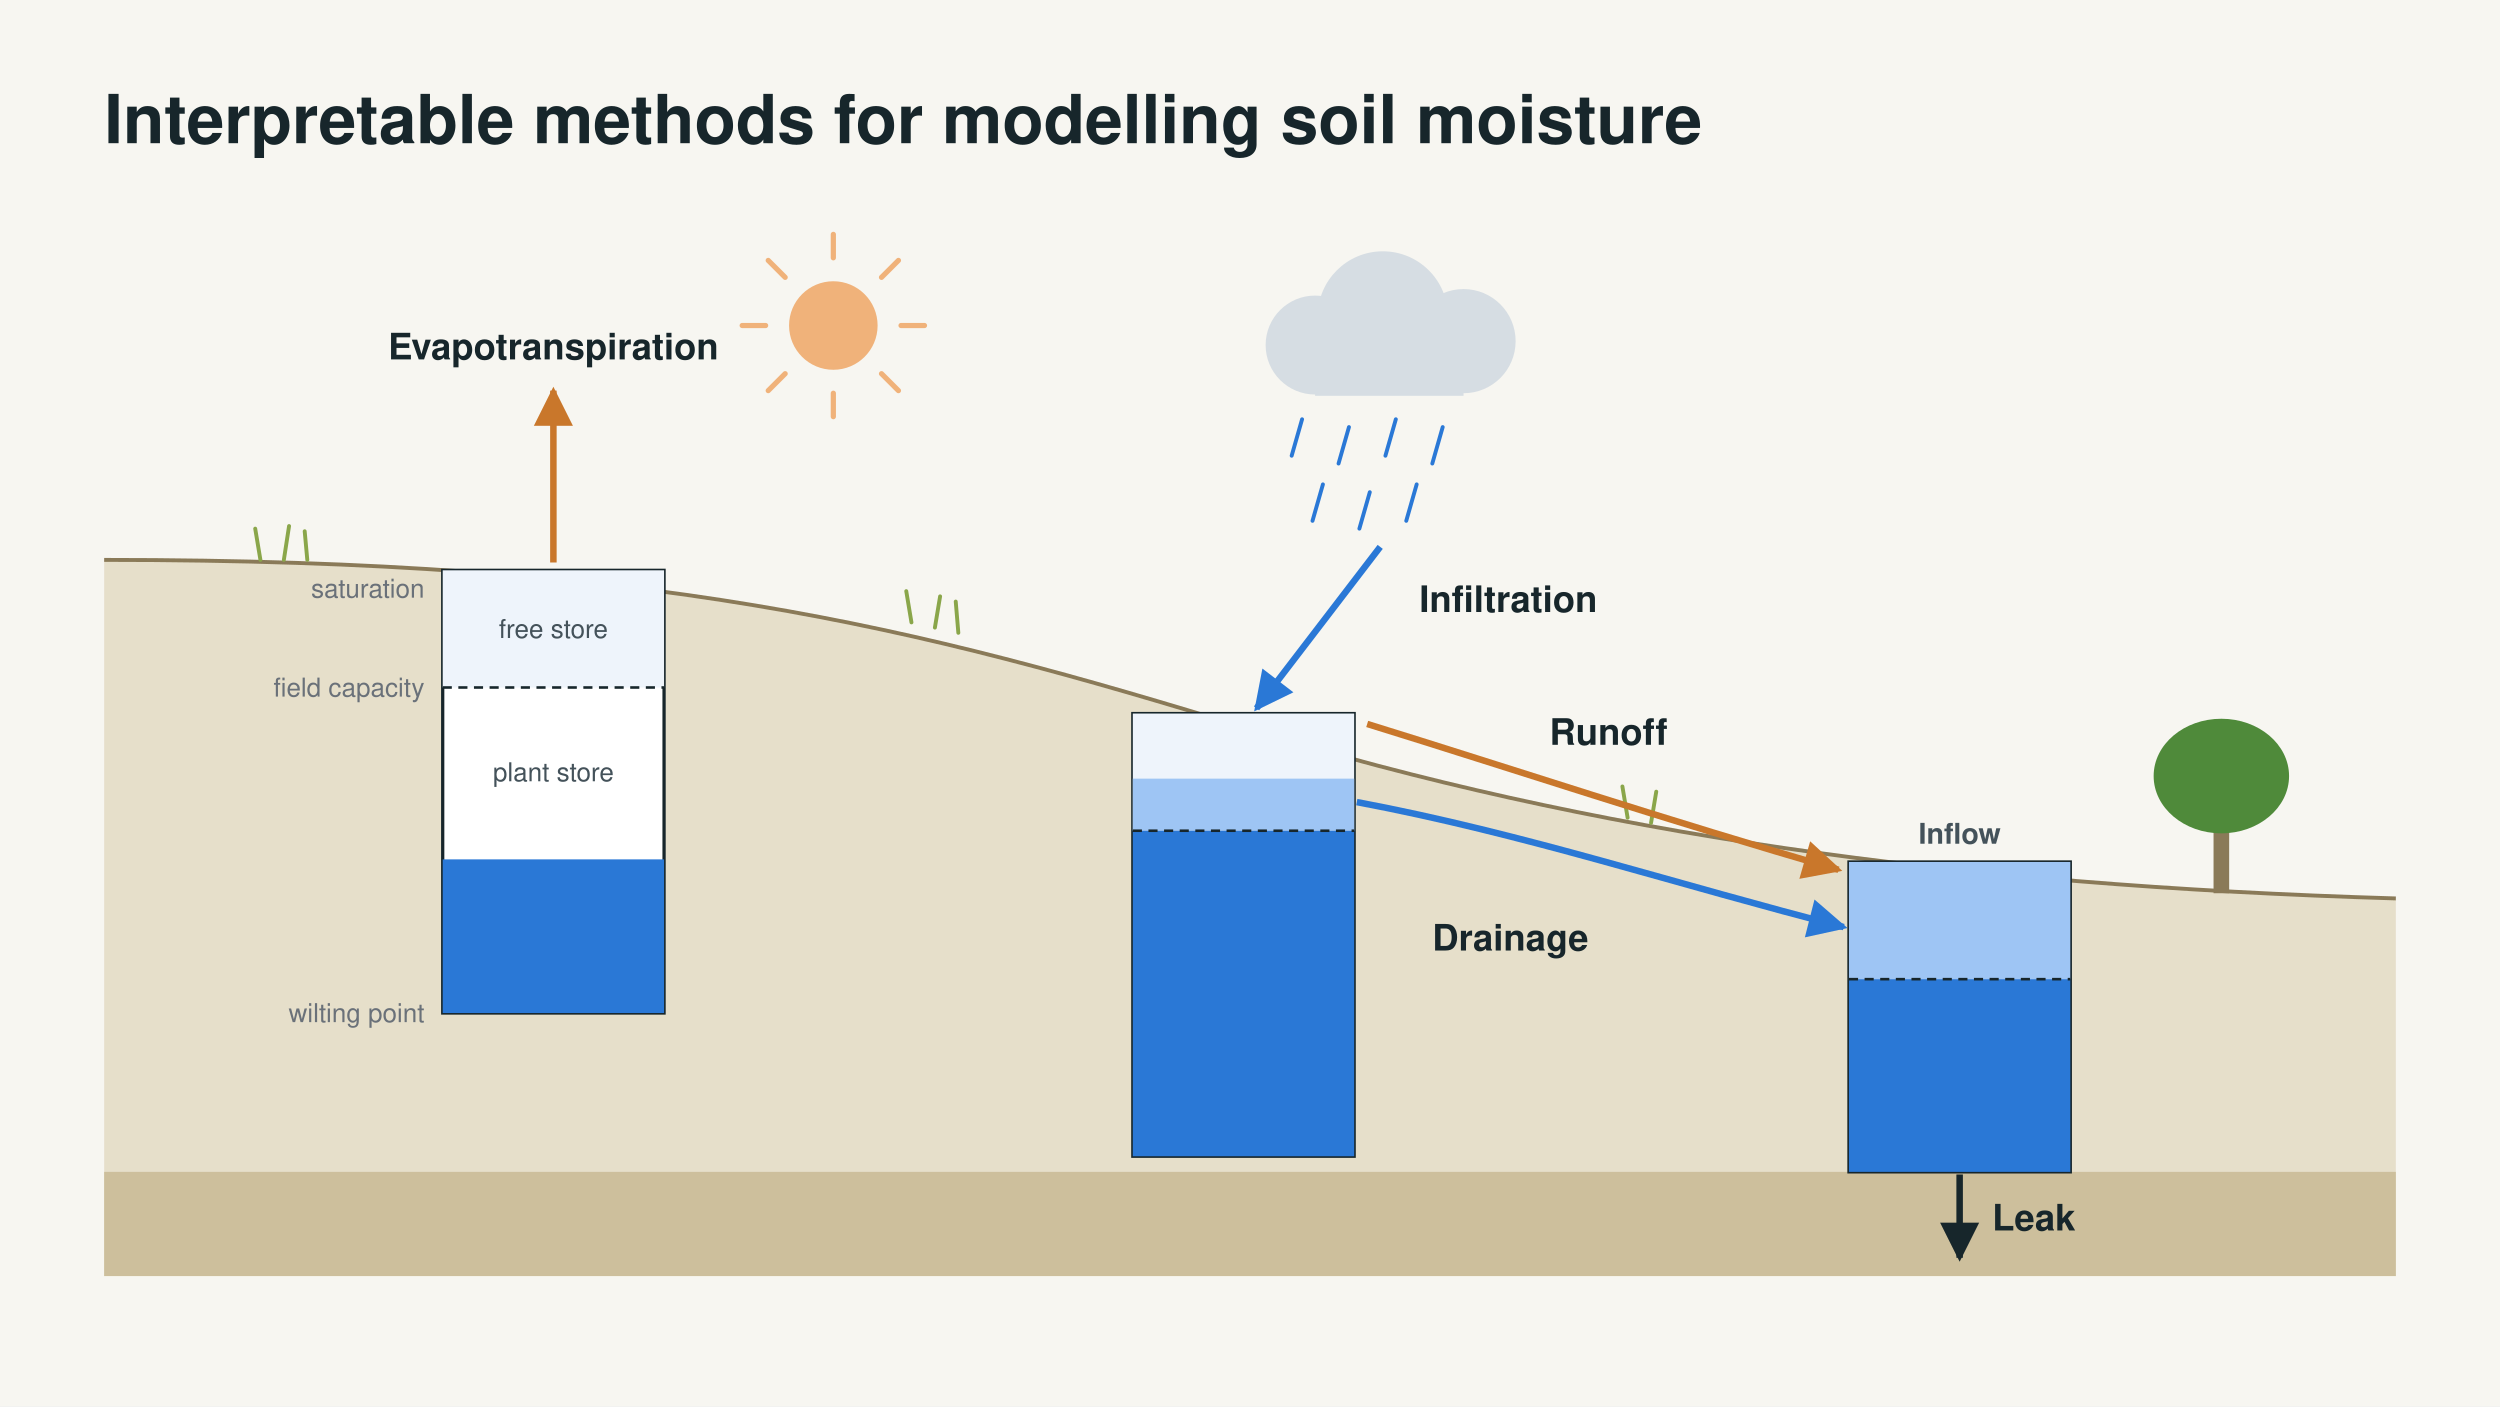
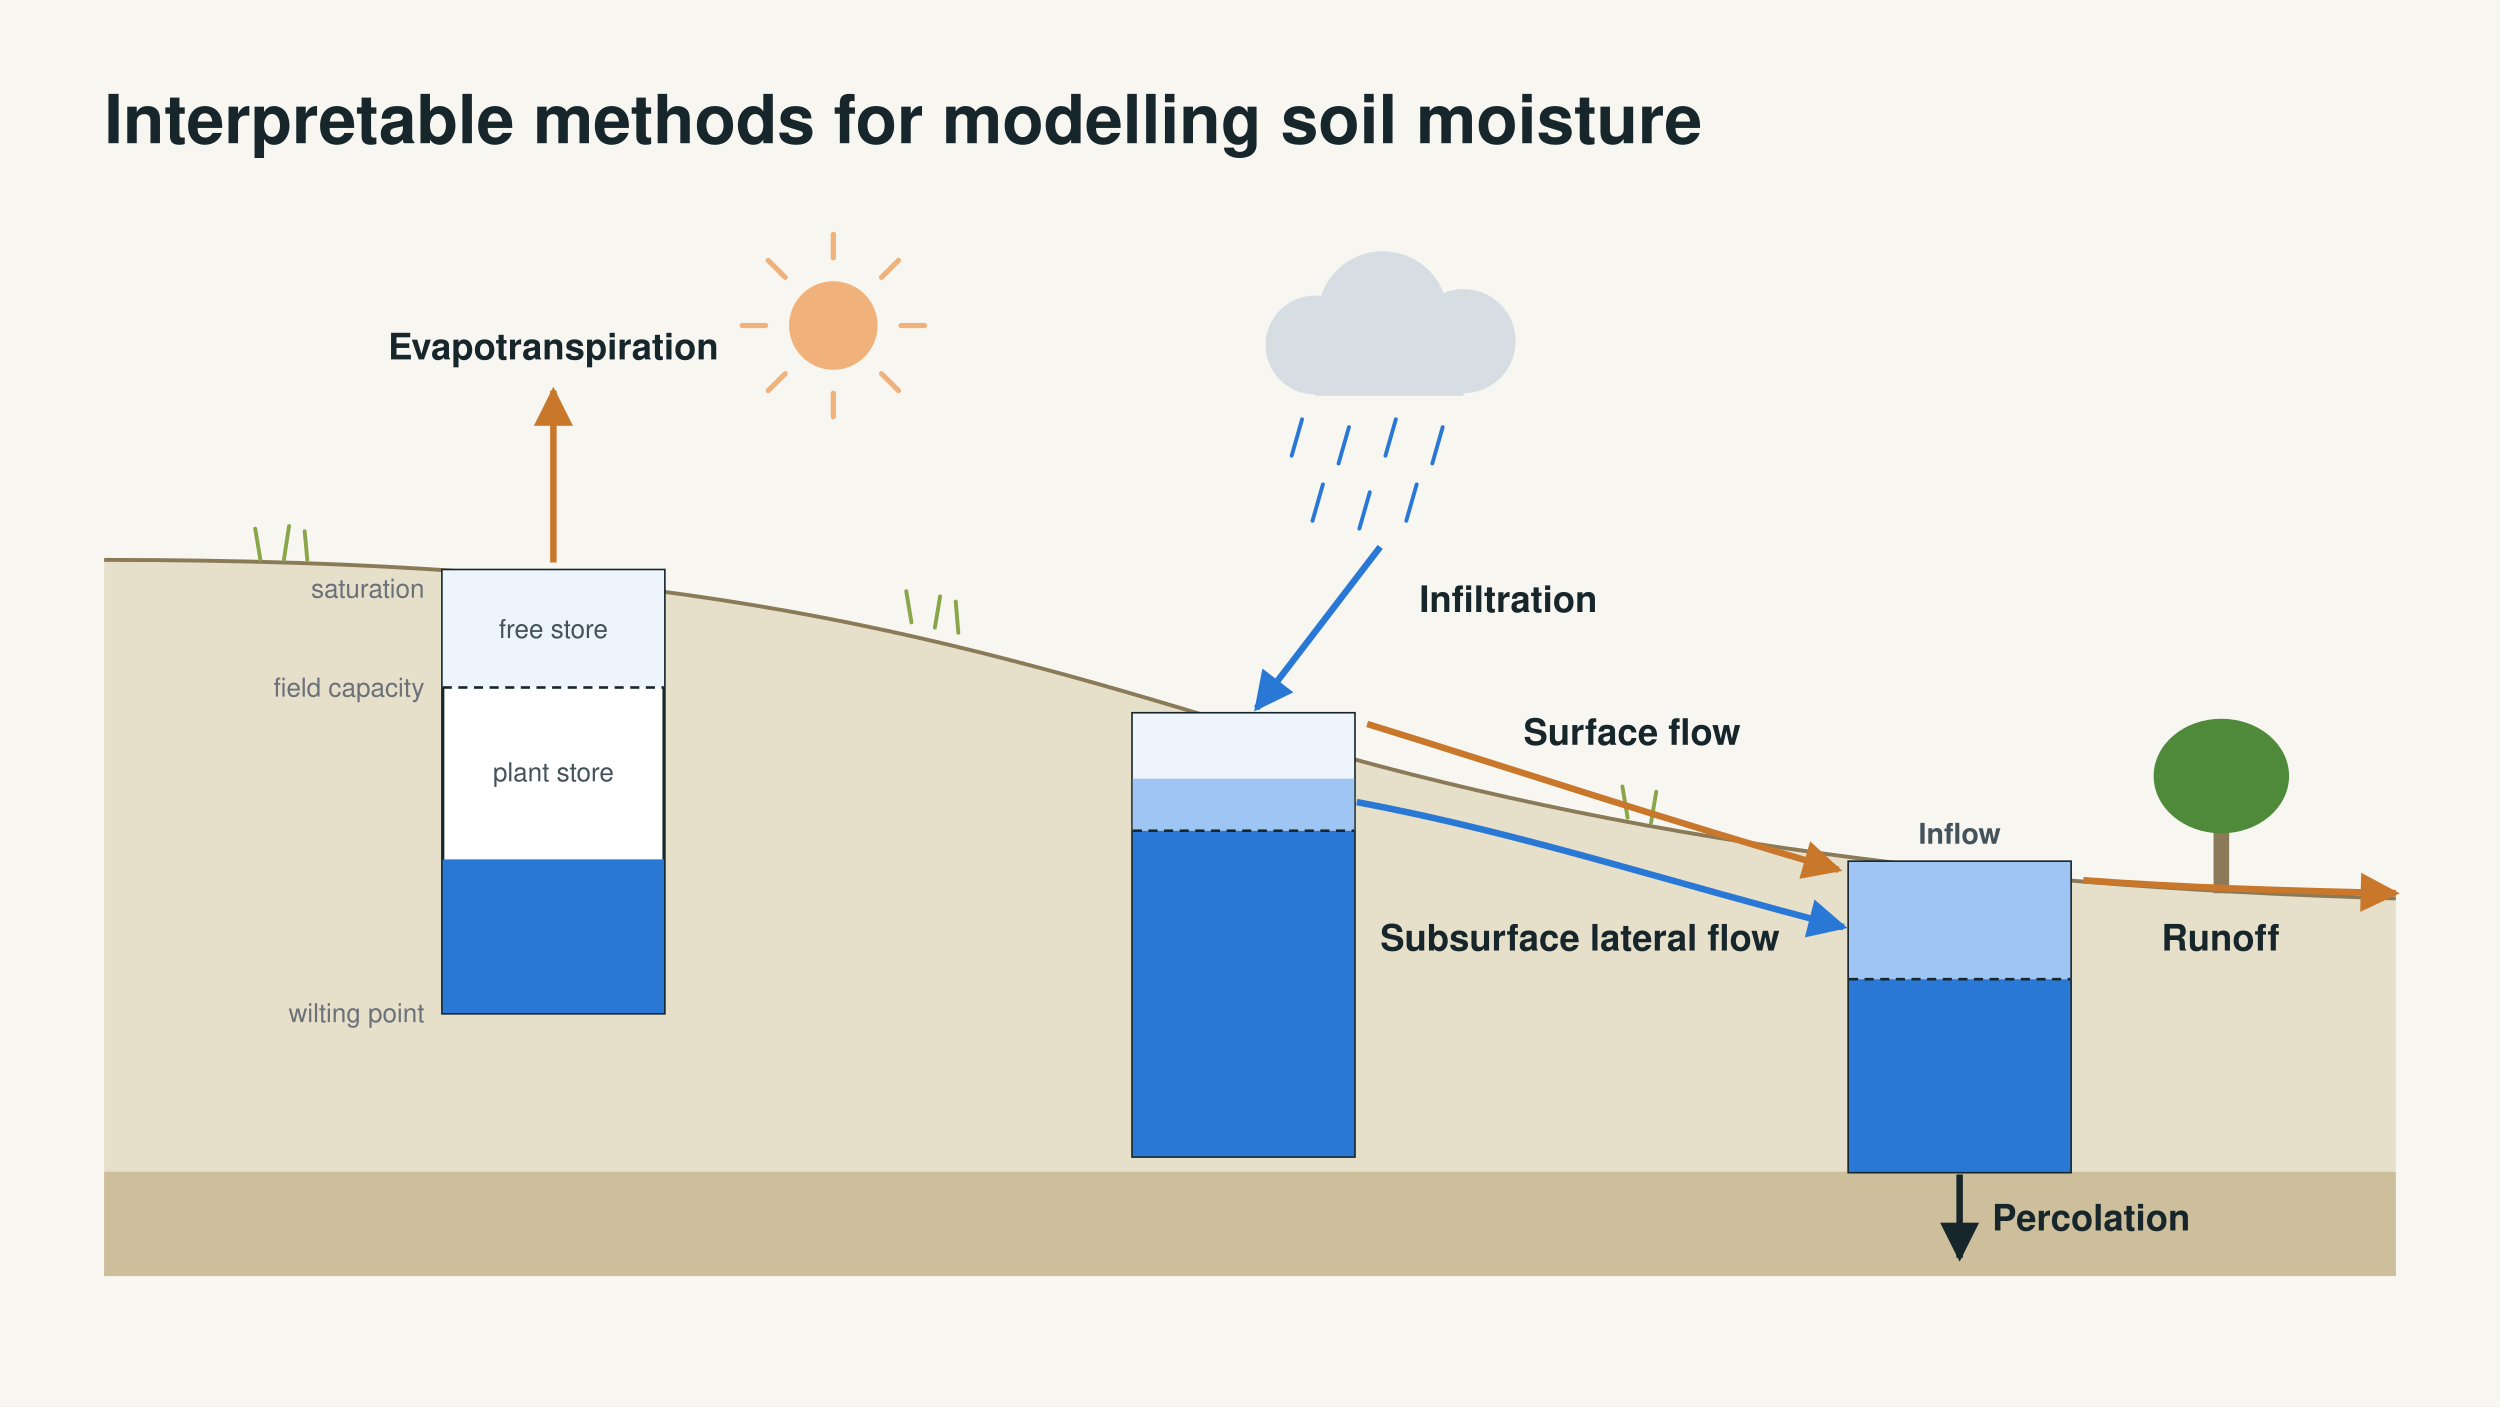
<svg xmlns="http://www.w3.org/2000/svg" width="1920" height="1080" viewBox="0 0 1920 1080" font-family="IBM Plex Sans, Segoe UI, Helvetica, Arial, sans-serif" fill="#17262b">
  <defs>
    <marker id="arrow-blue" viewBox="0 0 10 10" refX="9" refY="5" markerWidth="6" markerHeight="6" orient="auto-start-reverse">
      <path d="M 0 0 L 10 5 L 0 10 z" fill="#2a78d6" />
    </marker>
    <marker id="arrow-orange" viewBox="0 0 10 10" refX="9" refY="5" markerWidth="6" markerHeight="6" orient="auto-start-reverse">
      <path d="M 0 0 L 10 5 L 0 10 z" fill="#c9772b" />
    </marker>
    <marker id="arrow-ink" viewBox="0 0 10 10" refX="9" refY="5" markerWidth="6" markerHeight="6" orient="auto-start-reverse">
      <path d="M 0 0 L 10 5 L 0 10 z" fill="#17262b" />
    </marker>
    <clipPath id="ground">
      <path d="M 80 430 C 500 430, 700 480, 960 560 S 1500 680, 1840 690 L 1840 980 L 80 980 Z" />
    </clipPath>
  </defs>
  <rect width="1920" height="1080" fill="#f7f6f1" />
  <text x="80" y="110" font-family="Source Serif 4, Georgia, serif" font-size="52" font-weight="600">Interpretable methods for modelling soil moisture</text>
  <circle cx="640" cy="250" r="34" fill="#f0b27a" />
  <g stroke="#f0b27a" stroke-width="4" stroke-linecap="round">
    <line x1="640" y1="198" x2="640" y2="180" />
    <line x1="640" y1="302" x2="640" y2="320" />
    <line x1="588" y1="250" x2="570" y2="250" />
    <line x1="692" y1="250" x2="710" y2="250" />
    <line x1="603" y1="213" x2="590" y2="200" />
    <line x1="677" y1="287" x2="690" y2="300" />
    <line x1="603" y1="287" x2="590" y2="300" />
    <line x1="677" y1="213" x2="690" y2="200" />
  </g>
  <g fill="#d6dde3">
    <circle cx="1010" cy="265" r="38" />
    <circle cx="1062" cy="243" r="50" />
    <circle cx="1124" cy="262" r="40" />
    <rect x="1010" y="262" width="114" height="42" />
  </g>
  <g stroke="#2a78d6" stroke-width="3" stroke-linecap="round">
    <line x1="1000" y1="322" x2="992" y2="350" />
    <line x1="1036" y1="328" x2="1028" y2="356" />
    <line x1="1072" y1="322" x2="1064" y2="350" />
    <line x1="1108" y1="328" x2="1100" y2="356" />
    <line x1="1016" y1="372" x2="1008" y2="400" />
    <line x1="1052" y1="378" x2="1044" y2="406" />
    <line x1="1088" y1="372" x2="1080" y2="400" />
  </g>
  <path d="M 80 430 C 500 430, 700 480, 960 560 S 1500 680, 1840 690 L 1840 980 L 80 980 Z" fill="#e6dfca" />
  <path d="M 80 430 C 500 430, 700 480, 960 560 S 1500 680, 1840 690" fill="none" stroke="#8a7a58" stroke-width="3" />
  <rect x="80" y="900" width="1760" height="80" fill="#cdbf9c" clip-path="url(#ground)" />
  <g stroke="#8aa64a" stroke-width="3" stroke-linecap="round">
    <line x1="200" y1="430" x2="196" y2="406" />
    <line x1="218" y1="430" x2="222" y2="404" />
    <line x1="236" y1="430" x2="234" y2="408" />
    <line x1="700" y1="478" x2="696" y2="454" />
    <line x1="718" y1="482" x2="722" y2="458" />
    <line x1="736" y1="486" x2="734" y2="462" />
    <line x1="1250" y1="628" x2="1246" y2="604" />
    <line x1="1268" y1="632" x2="1272" y2="608" />
  </g>
  <rect x="1700" y="616" width="12" height="70" fill="#8a7a58" />
  <ellipse cx="1706" cy="596" rx="52" ry="44" fill="#4f8a3a" />
  <rect x="340" y="438" width="170" height="340" fill="#ffffff" stroke="#17262b" stroke-width="2.5" />
  <rect x="340" y="438" width="170" height="90" fill="#eef4fb" />
  <rect x="340" y="660" width="170" height="118" fill="#2a78d6" />
  <line x1="340" y1="528" x2="510" y2="528" stroke="#17262b" stroke-width="2" stroke-dasharray="7 5" />
  <g font-size="20" fill="#6a7179" text-anchor="end">
    <text x="326" y="459">saturation</text>
    <text x="326" y="535">field capacity</text>
    <text x="326" y="785">wilting point</text>
  </g>
  <rect x="870" y="548" width="170" height="340" fill="#ffffff" stroke="#17262b" stroke-width="2.5" />
  <rect x="870" y="548" width="170" height="90" fill="#eef4fb" />
  <rect x="870" y="598" width="170" height="40" fill="#9ec5f4" />
  <rect x="870" y="638" width="170" height="250" fill="#2a78d6" />
  <line x1="870" y1="638" x2="1040" y2="638" stroke="#17262b" stroke-width="2" stroke-dasharray="7 5" />
  <rect x="1420" y="662" width="170" height="238" fill="#ffffff" stroke="#17262b" stroke-width="2.5" />
  <rect x="1420" y="662" width="170" height="90" fill="#9ec5f4" />
  <rect x="1420" y="752" width="170" height="148" fill="#2a78d6" />
  <line x1="1420" y1="752" x2="1590" y2="752" stroke="#17262b" stroke-width="2" stroke-dasharray="7 5" />
  <line x1="425" y1="432" x2="425" y2="300" stroke="#c9772b" stroke-width="5" marker-end="url(#arrow-orange)" />
  <text x="425" y="276" font-size="28" font-weight="600" text-anchor="middle">Evapotranspiration</text>
  <line x1="1060" y1="420" x2="965" y2="544" stroke="#2a78d6" stroke-width="5" marker-end="url(#arrow-blue)" />
  <text x="1090" y="470" font-size="28" font-weight="600">Infiltration</text>
  <path d="M 1050 556 C 1160 590, 1280 630, 1412 668" fill="none" stroke="#c9772b" stroke-width="5" marker-end="url(#arrow-orange)" />
-   <text x="1190" y="572" font-size="28" font-weight="600">Runoff</text>
+   <text x="1170" y="572" font-size="28" font-weight="600">Surface flow</text>
  <path d="M 1042 616 C 1170 640, 1290 680, 1416 712" fill="none" stroke="#2a78d6" stroke-width="5" marker-end="url(#arrow-blue)" />
-   <text x="1100" y="730" font-size="28" font-weight="600">Drainage</text>
+   <text x="1060" y="730" font-size="28" font-weight="600">Subsurface lateral flow</text>
+   <path d="M 1600 676 C 1680 682, 1760 684, 1840 686" fill="none" stroke="#c9772b" stroke-width="5" marker-end="url(#arrow-orange)" />
+   <text x="1660" y="730" font-size="28" font-weight="600">Runoff</text>
  <text x="1505" y="648" font-size="22" font-weight="600" text-anchor="middle" fill="#44525a">Inflow</text>
  <line x1="1505" y1="902" x2="1505" y2="966" stroke="#17262b" stroke-width="5" marker-end="url(#arrow-ink)" />
-   <text x="1530" y="945" font-size="28" font-weight="600">Leak</text>
+   <text x="1530" y="945" font-size="28" font-weight="600">Percolation</text>
  <text x="425" y="490" font-size="20" text-anchor="middle" fill="#44525a">free store</text>
  <text x="425" y="600" font-size="20" text-anchor="middle" fill="#44525a">plant store</text>
</svg>
